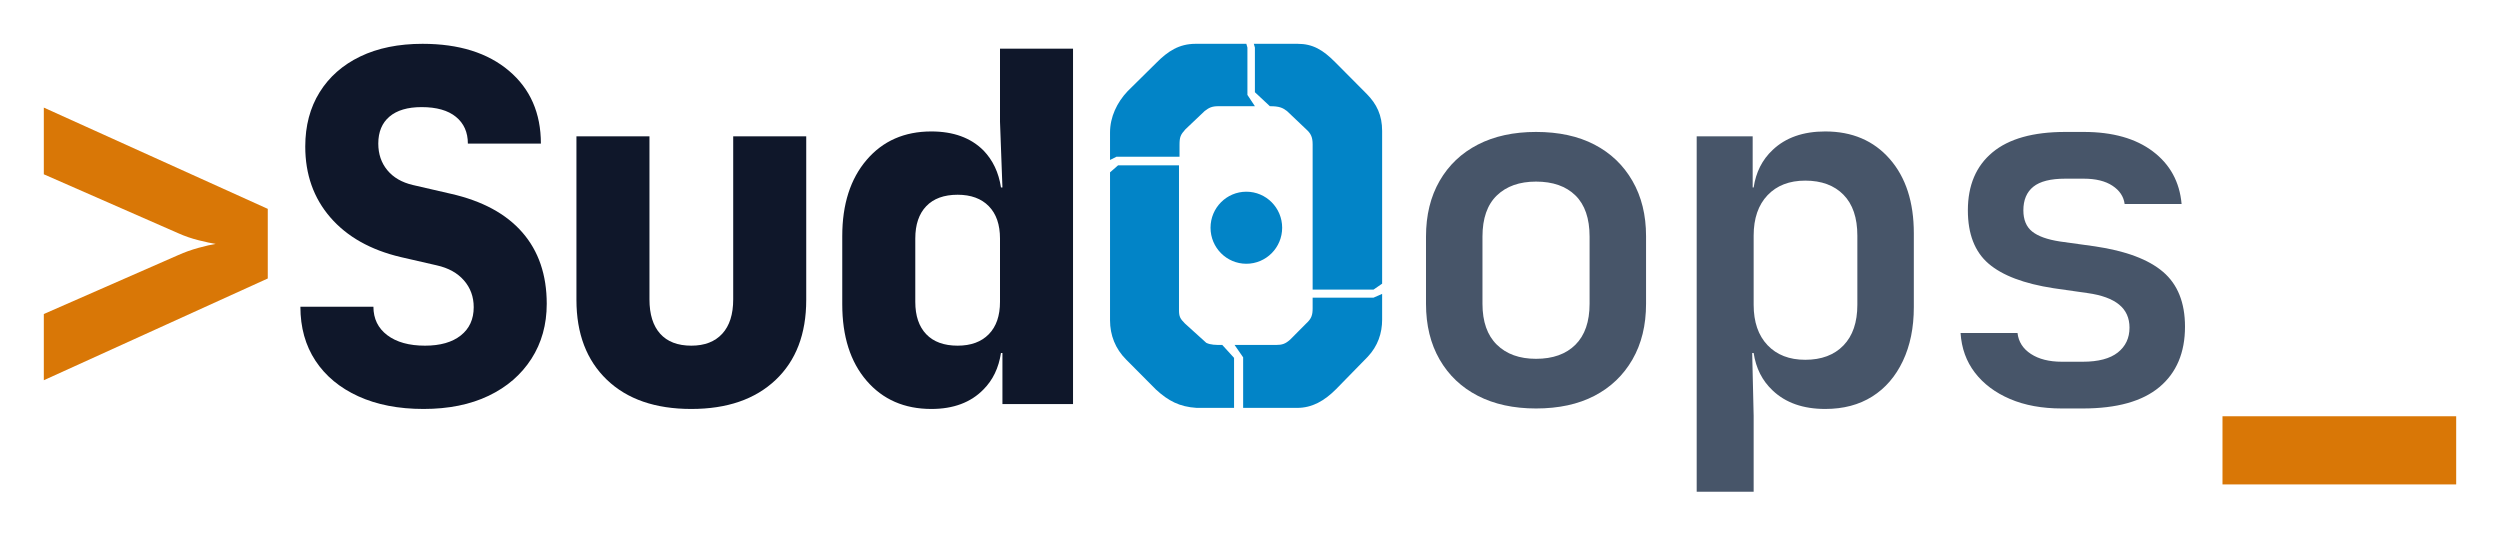
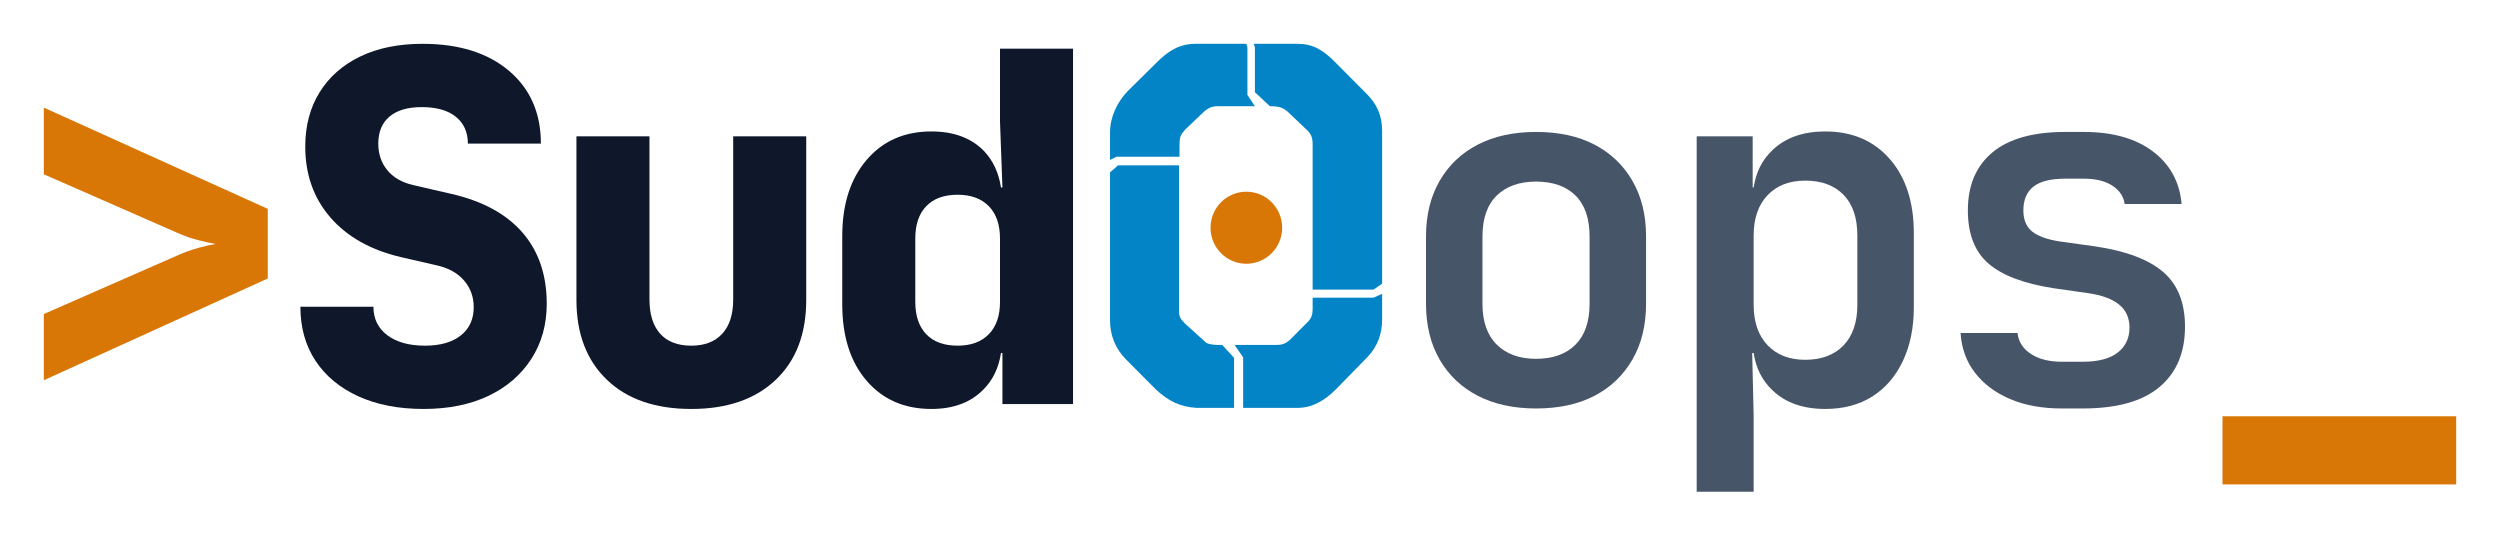
<svg xmlns="http://www.w3.org/2000/svg" viewBox="-20 -830 5135 1100" role="img" aria-label="Sud0ops Builder Loop horizontal wordmark">
  <g fill="#D97706">
    <path transform="translate(0.0 0) scale(1 -1)" d="M70 49V185L346 306Q366 315 388.0 321.0Q410 327 423 329Q410 331 388.0 336.5Q366 342 346 351L70 472V609L530 401V258Z" />
  </g>
  <g fill="#0F172A">
    <path transform="translate(550.0 0) scale(1 -1)" d="M300 -10Q223 -10 166.0 16.0Q109 42 78.0 89.0Q47 136 47 200H197Q197 163 225.5 141.5Q254 120 303 120Q350 120 376.5 141.0Q403 162 403 199Q403 231 383.0 254.0Q363 277 327 285L253 302Q160 324 108.5 383.5Q57 443 57 529Q57 593 86.5 640.5Q116 688 170.0 714.0Q224 740 298 740Q410 740 475.5 684.5Q541 629 541 535H391Q391 570 366.5 590.0Q342 610 296 610Q253 610 230.0 590.5Q207 571 207 535Q207 503 225.5 480.5Q244 458 278 450L356 432Q453 410 503.0 352.5Q553 295 553 206Q553 142 521.5 93.0Q490 44 433.5 17.0Q377 -10 300 -10Z" />
    <path transform="translate(1100.0 0) scale(1 -1)" d="M300 -10Q189 -10 126.5 50.0Q64 110 64 214V550H214V215Q214 169 236.0 144.5Q258 120 300 120Q341 120 363.5 144.5Q386 169 386 215V550H536V214Q536 109 473.0 49.5Q410 -10 300 -10Z" />
    <path transform="translate(1650.0 0) scale(1 -1)" d="M243 -10Q160 -10 110.0 48.0Q60 106 60 205V345Q60 443 110.0 501.5Q160 560 243 560Q311 560 350 521Q379 491 386 445H389L384 580V730H534V0H389V105H386Q379 59 350 30Q311 -10 243 -10ZM297 120Q338 120 361.0 143.5Q384 167 384 210V340Q384 383 361.0 406.5Q338 430 297 430Q255 430 232.5 406.5Q210 383 210 340V210Q210 167 232.5 143.5Q255 120 297 120Z" />
  </g>
  <g transform="translate(2260 -740) scale(1.098039 1.104565) translate(-94 -101)">
    <g fill="#0284C7">
      <path d="M 349 101 L 254 101 C 223 101 202 115 181 136 L 127 189 C 107 210 94 237 94 266 L 94 317 L 106 311 L 224 311 L 224 289 C 224 274 226 270 235 260 L 271 226 C 279 220 284 217 297 217 L 365 217 L 351 196 L 351 108 Z" />
      <path d="M 363 101 L 445 101 C 473 101 492 112 515 135 L 574 194 C 593 213 603 234 603 263 L 603 547 L 587 558 L 473 558 L 473 288 C 473 275 470 268 461 260 L 425 226 C 417 220 411 217 393 217 L 365 191 L 365 108 Z" />
      <path d="M 109 327 L 223 327 L 223 596 C 223 608 225 612 234 621 L 274 657 C 282 661 292 661 304 661 L 326 685 L 326 778 L 256 778 C 224 776 203 765 180 744 L 124 688 C 104 668 94 643 94 615 L 94 340 Z" />
      <path d="M 473 573 L 587 573 L 603 566 L 603 614 C 603 639 595 663 576 683 L 517 743 C 495 765 472 778 444 778 L 343 778 L 343 684 L 327 661 L 404 661 C 416 661 422 659 431 651 L 461 621 C 471 612 473 605 473 593 Z" />
-       <circle cx="349" cy="443" r="67" />
+       <circle cx="349" cy="443" r="67" fill="#D97706" />
    </g>
  </g>
  <g fill="#475569">
    <path transform="translate(2835.0 0) scale(1 -1)" d="M300 -9Q231 -9 180.5 17.0Q130 43 102.0 91.5Q74 140 74 206V344Q74 410 102.0 458.5Q130 507 180.5 533.0Q231 559 300 559Q370 559 420.0 533.0Q470 507 498.0 458.5Q526 410 526 345V206Q526 140 498.0 91.5Q470 43 420.0 17.0Q370 -9 300 -9ZM300 93Q352 93 381.0 122.0Q410 151 410 206V344Q410 400 381.0 428.5Q352 457 300 457Q249 457 219.5 428.5Q190 400 190 344V206Q190 151 219.5 122.0Q249 93 300 93Z" />
    <path transform="translate(3385.0 0) scale(1 -1)" d="M80 -180V550H195V445H197Q204 492 236 522Q276 560 344 560Q427 560 476.5 503.5Q526 447 526 351V199Q526 136 503.5 88.5Q481 41 440.5 15.5Q400 -10 344 -10Q276 -10 236 28Q204 58 197 105H194L197 -24V-180ZM303 91Q353 91 381.5 120.5Q410 150 410 204V346Q410 401 381.5 430.0Q353 459 303 459Q254 459 225.5 429.0Q197 399 197 346V204Q197 151 225.5 121.0Q254 91 303 91Z" />
    <path transform="translate(3935.0 0) scale(1 -1)" d="M280 -9Q219 -9 173.5 10.5Q128 30 101.5 64.5Q75 99 72 146H189Q192 119 216.5 103.0Q241 87 280 87H323Q371 87 395.0 106.0Q419 125 419 157Q419 187 397.5 204.5Q376 222 333 228L263 238Q172 252 129.5 288.5Q87 325 87 398Q87 475 137.5 517.0Q188 559 287 559H325Q414 559 467.0 519.0Q520 479 526 411H409Q406 434 384.0 448.5Q362 463 325 463H287Q242 463 221.5 446.5Q201 430 201 398Q201 369 219.0 354.5Q237 340 276 334L348 324Q443 310 488.0 271.5Q533 233 533 159Q533 79 480.5 35.0Q428 -9 323 -9Z" />
  </g>
  <g fill="#D97706">
    <path transform="translate(4485.0 0) scale(1 -1)" d="M60 -165V-25H540V-165Z" />
  </g>
</svg>
